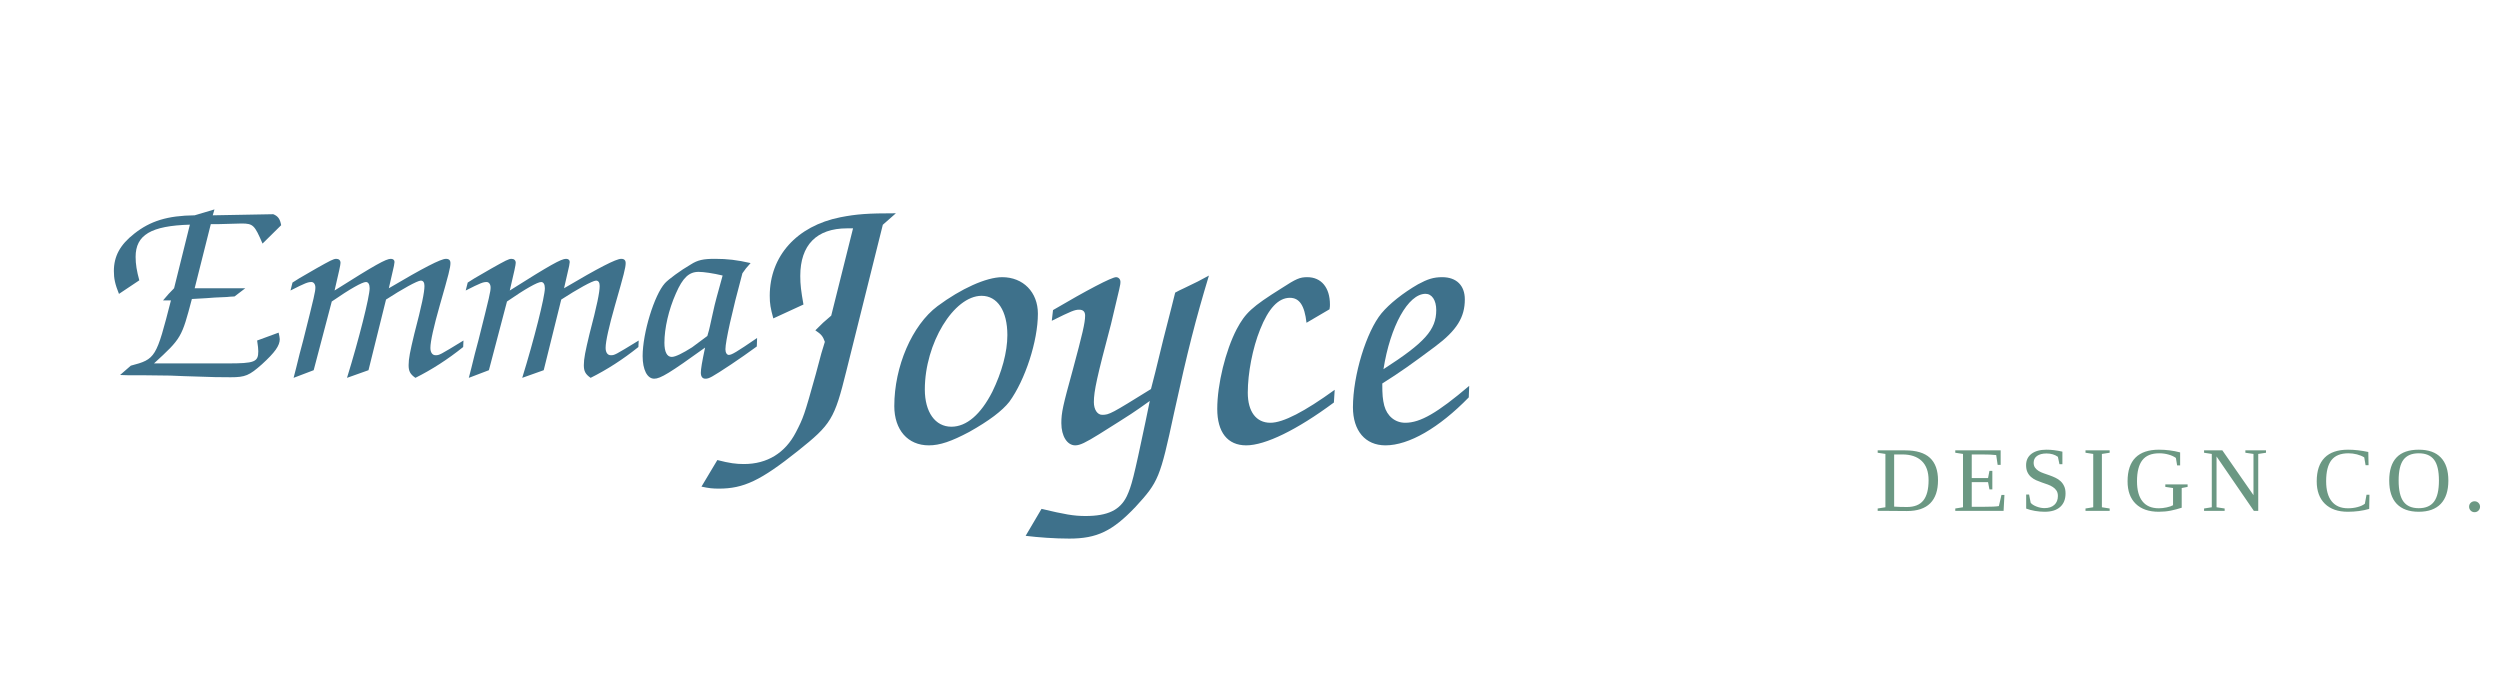
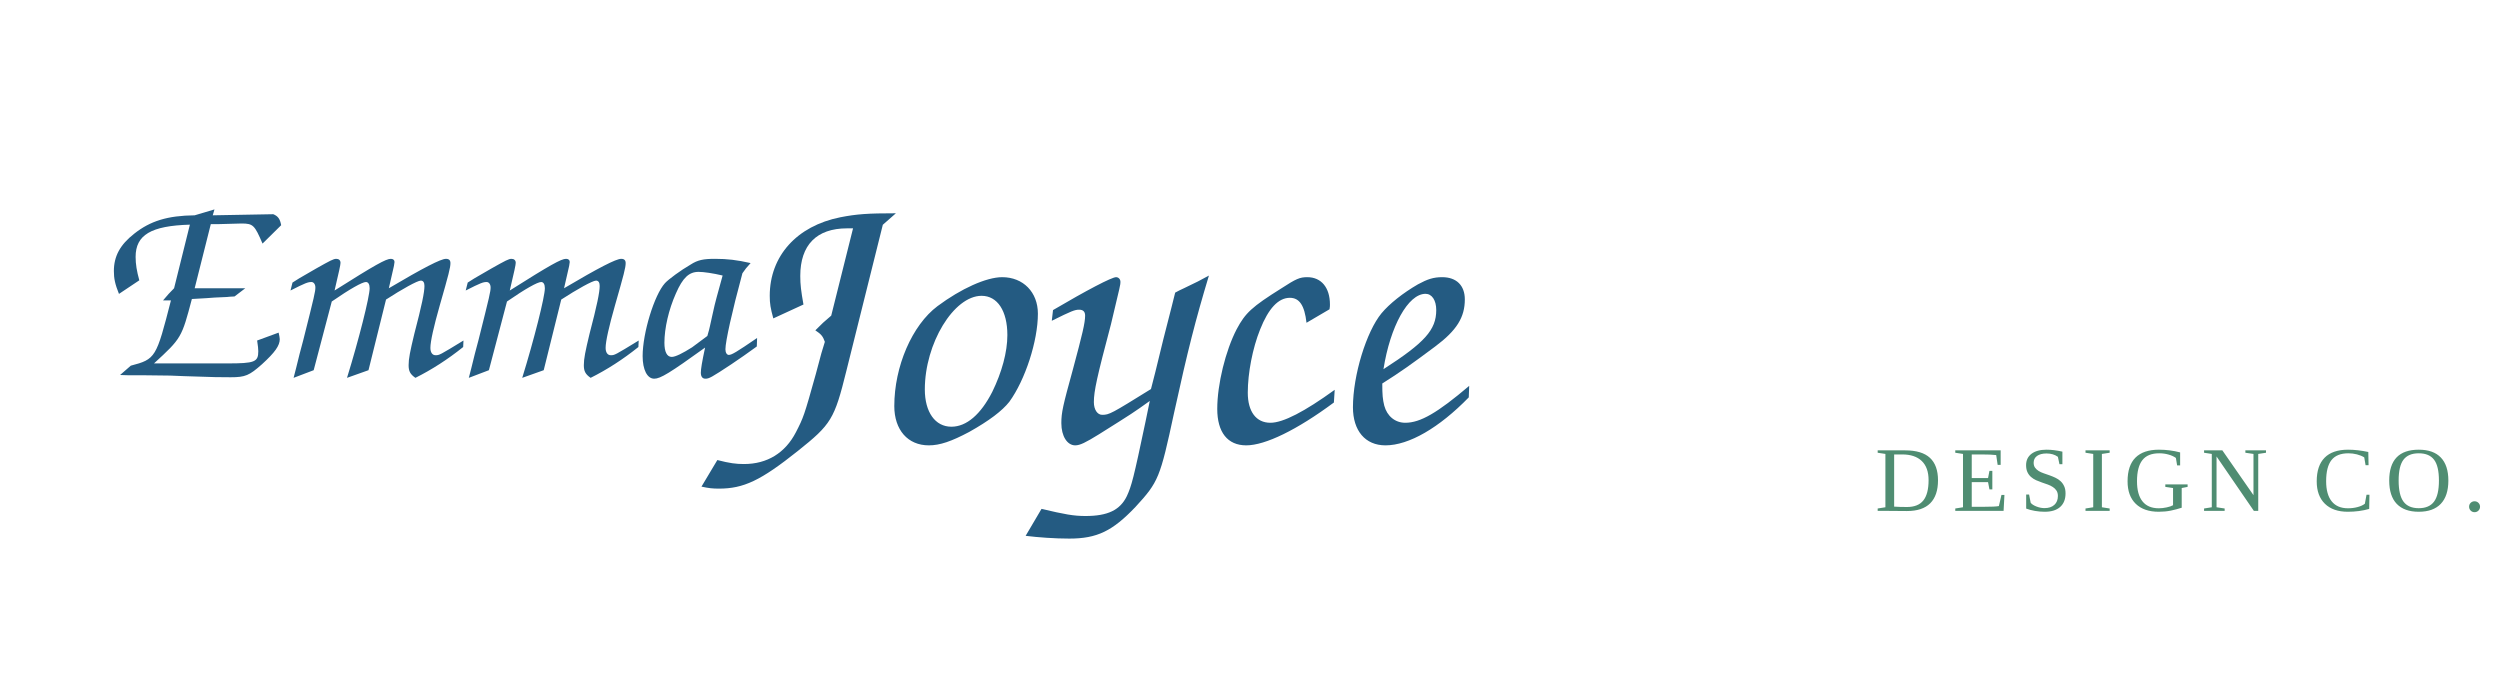
<svg xmlns="http://www.w3.org/2000/svg" width="920" height="250" viewBox="0 0 920 250" fill="none">
  <rect width="920" height="250" fill="transparent" />
-   <text x="34" y="138" fill="#3E718B" font-size="104" font-style="italic" font-family="Snell Roundhand, Apple Chancery, URW Chancery L, cursive">Emma</text>
-   <text x="258" y="162" fill="#3E718B" font-size="146" font-style="italic" font-family="Snell Roundhand, Apple Chancery, URW Chancery L, cursive">Joyce</text>
-   <text x="690" y="188" fill="#6B9883" font-size="34" letter-spacing="4" font-family="Georgia, Times New Roman, serif">DESIGN CO.</text>
+   <text x="34" y="138" fill="#245B82" font-size="104" font-style="italic" font-family="Snell Roundhand, Apple Chancery, URW Chancery L, cursive">Emma</text>
+   <text x="258" y="162" fill="#245B82" font-size="146" font-style="italic" font-family="Snell Roundhand, Apple Chancery, URW Chancery L, cursive">Joyce</text>
+   <text x="690" y="188" fill="#4F8D72" font-size="34" letter-spacing="4" font-family="Georgia, Times New Roman, serif">DESIGN CO.</text>
</svg>
